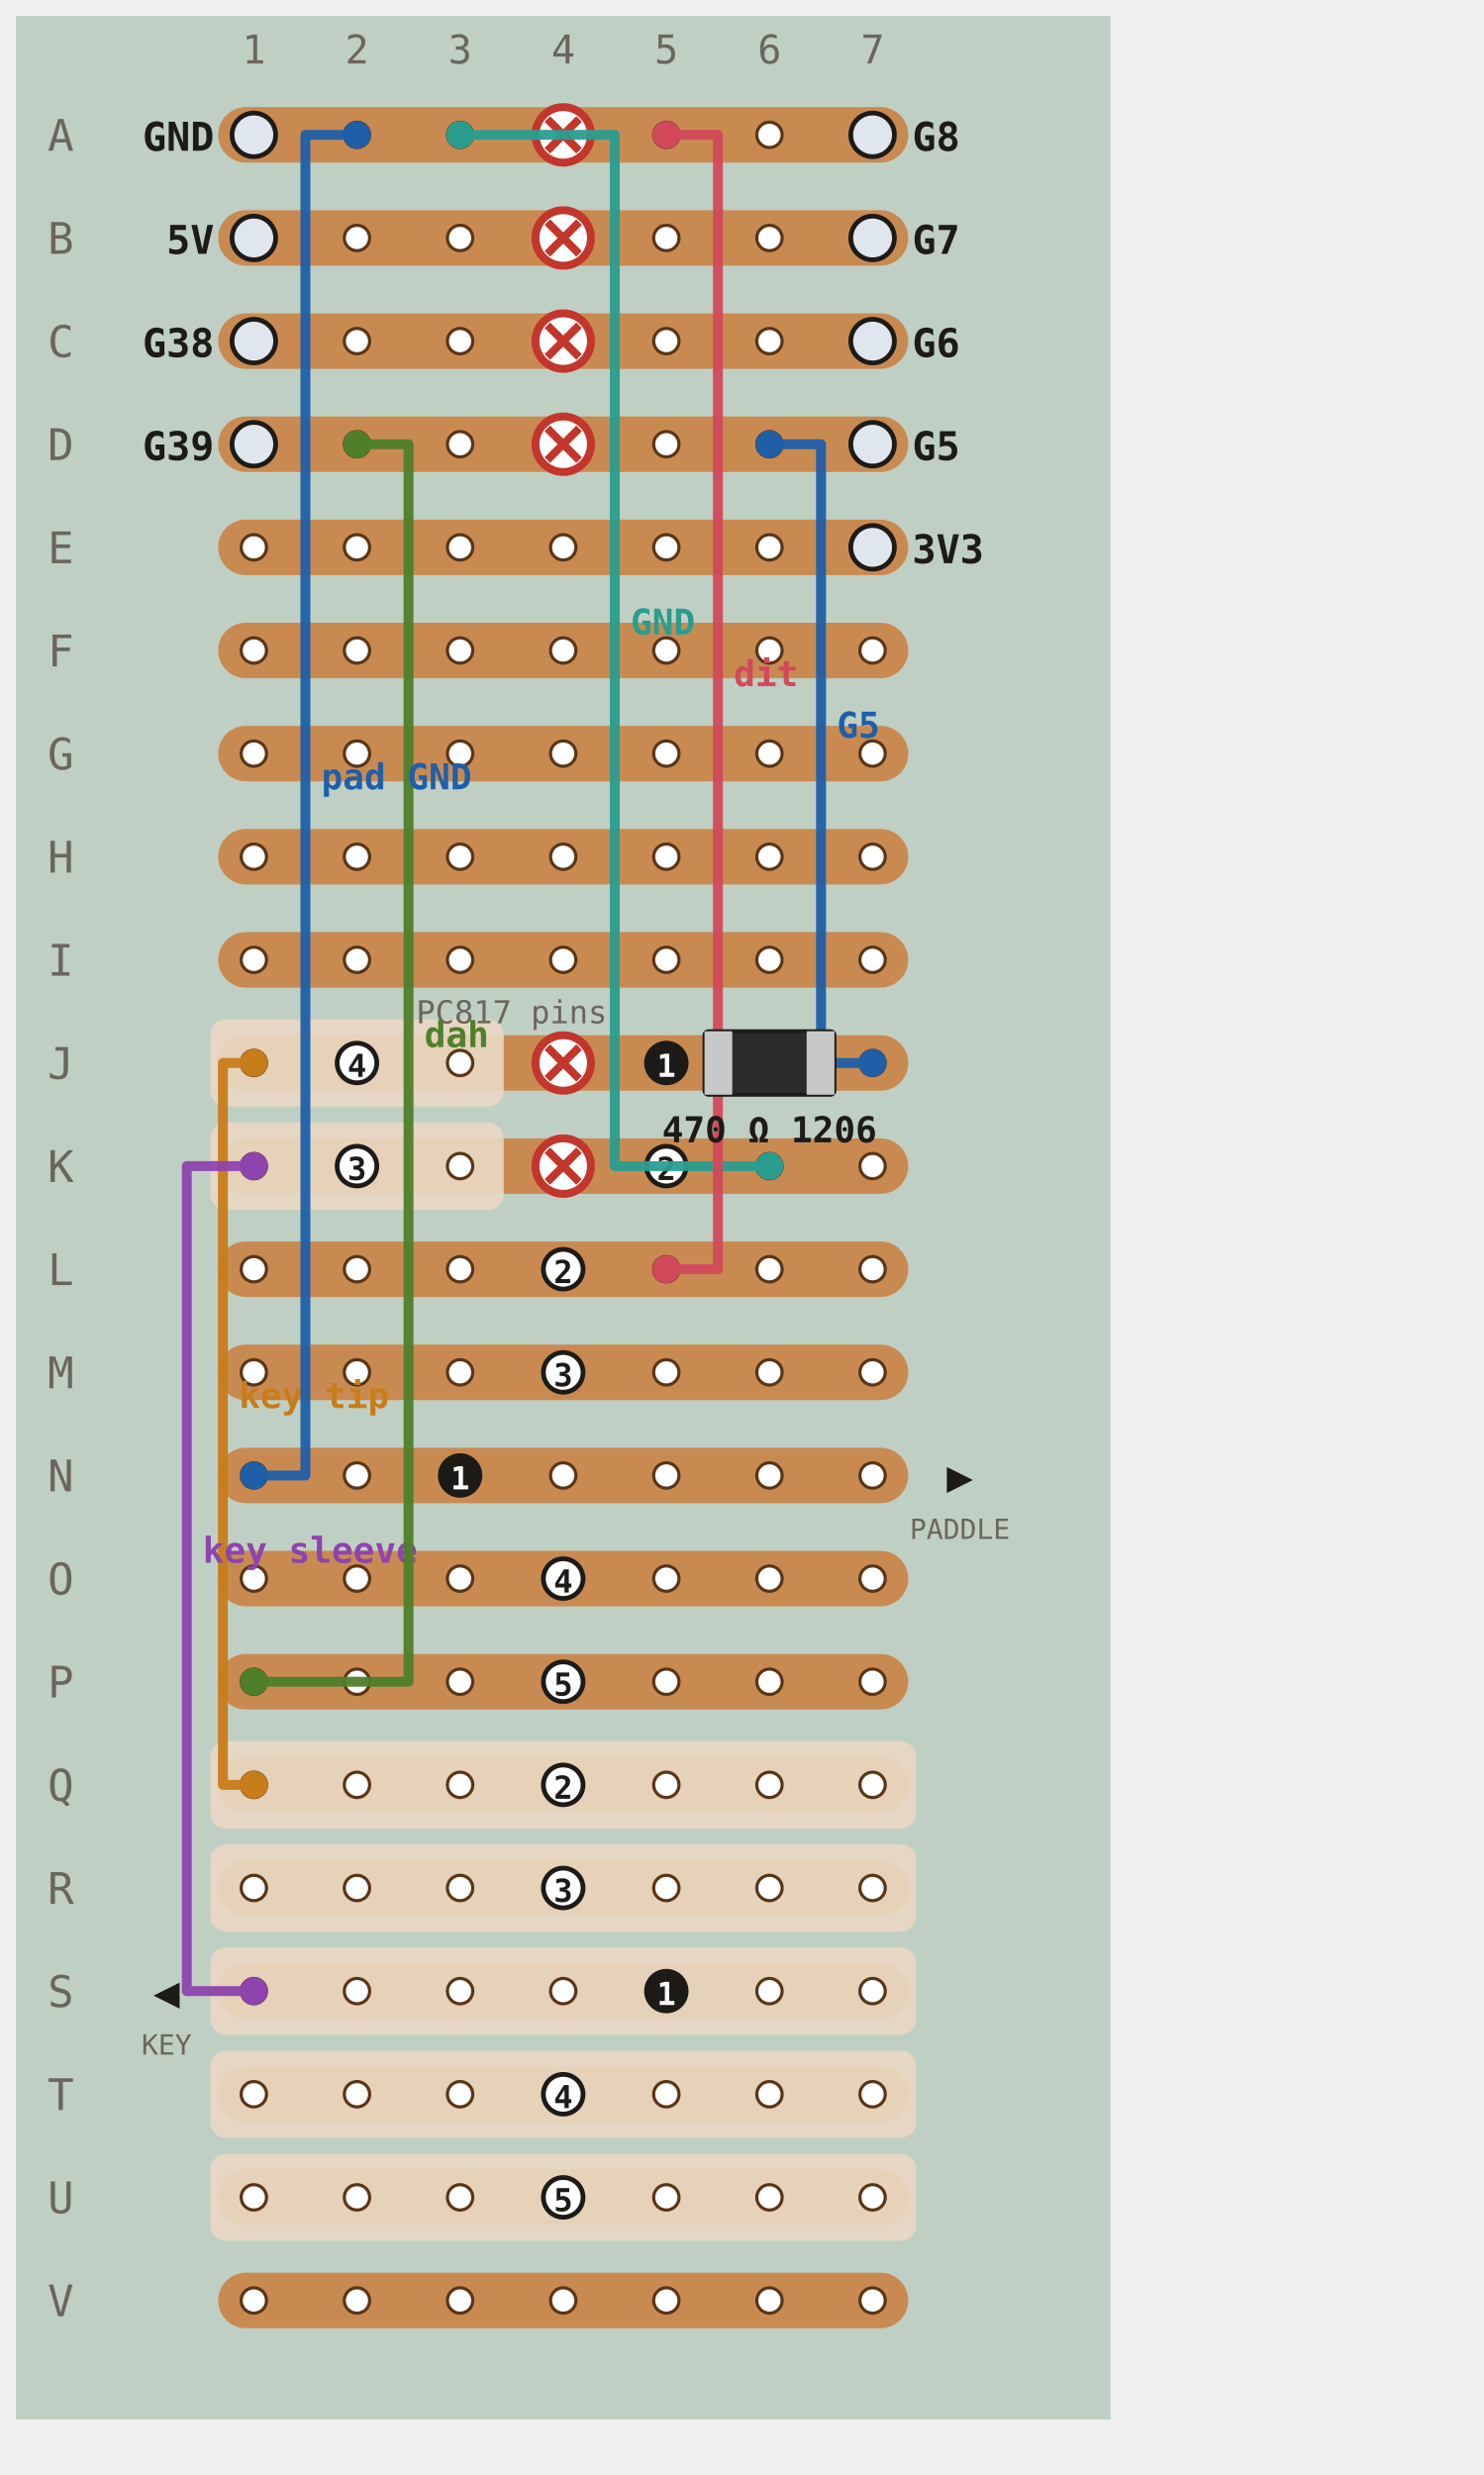
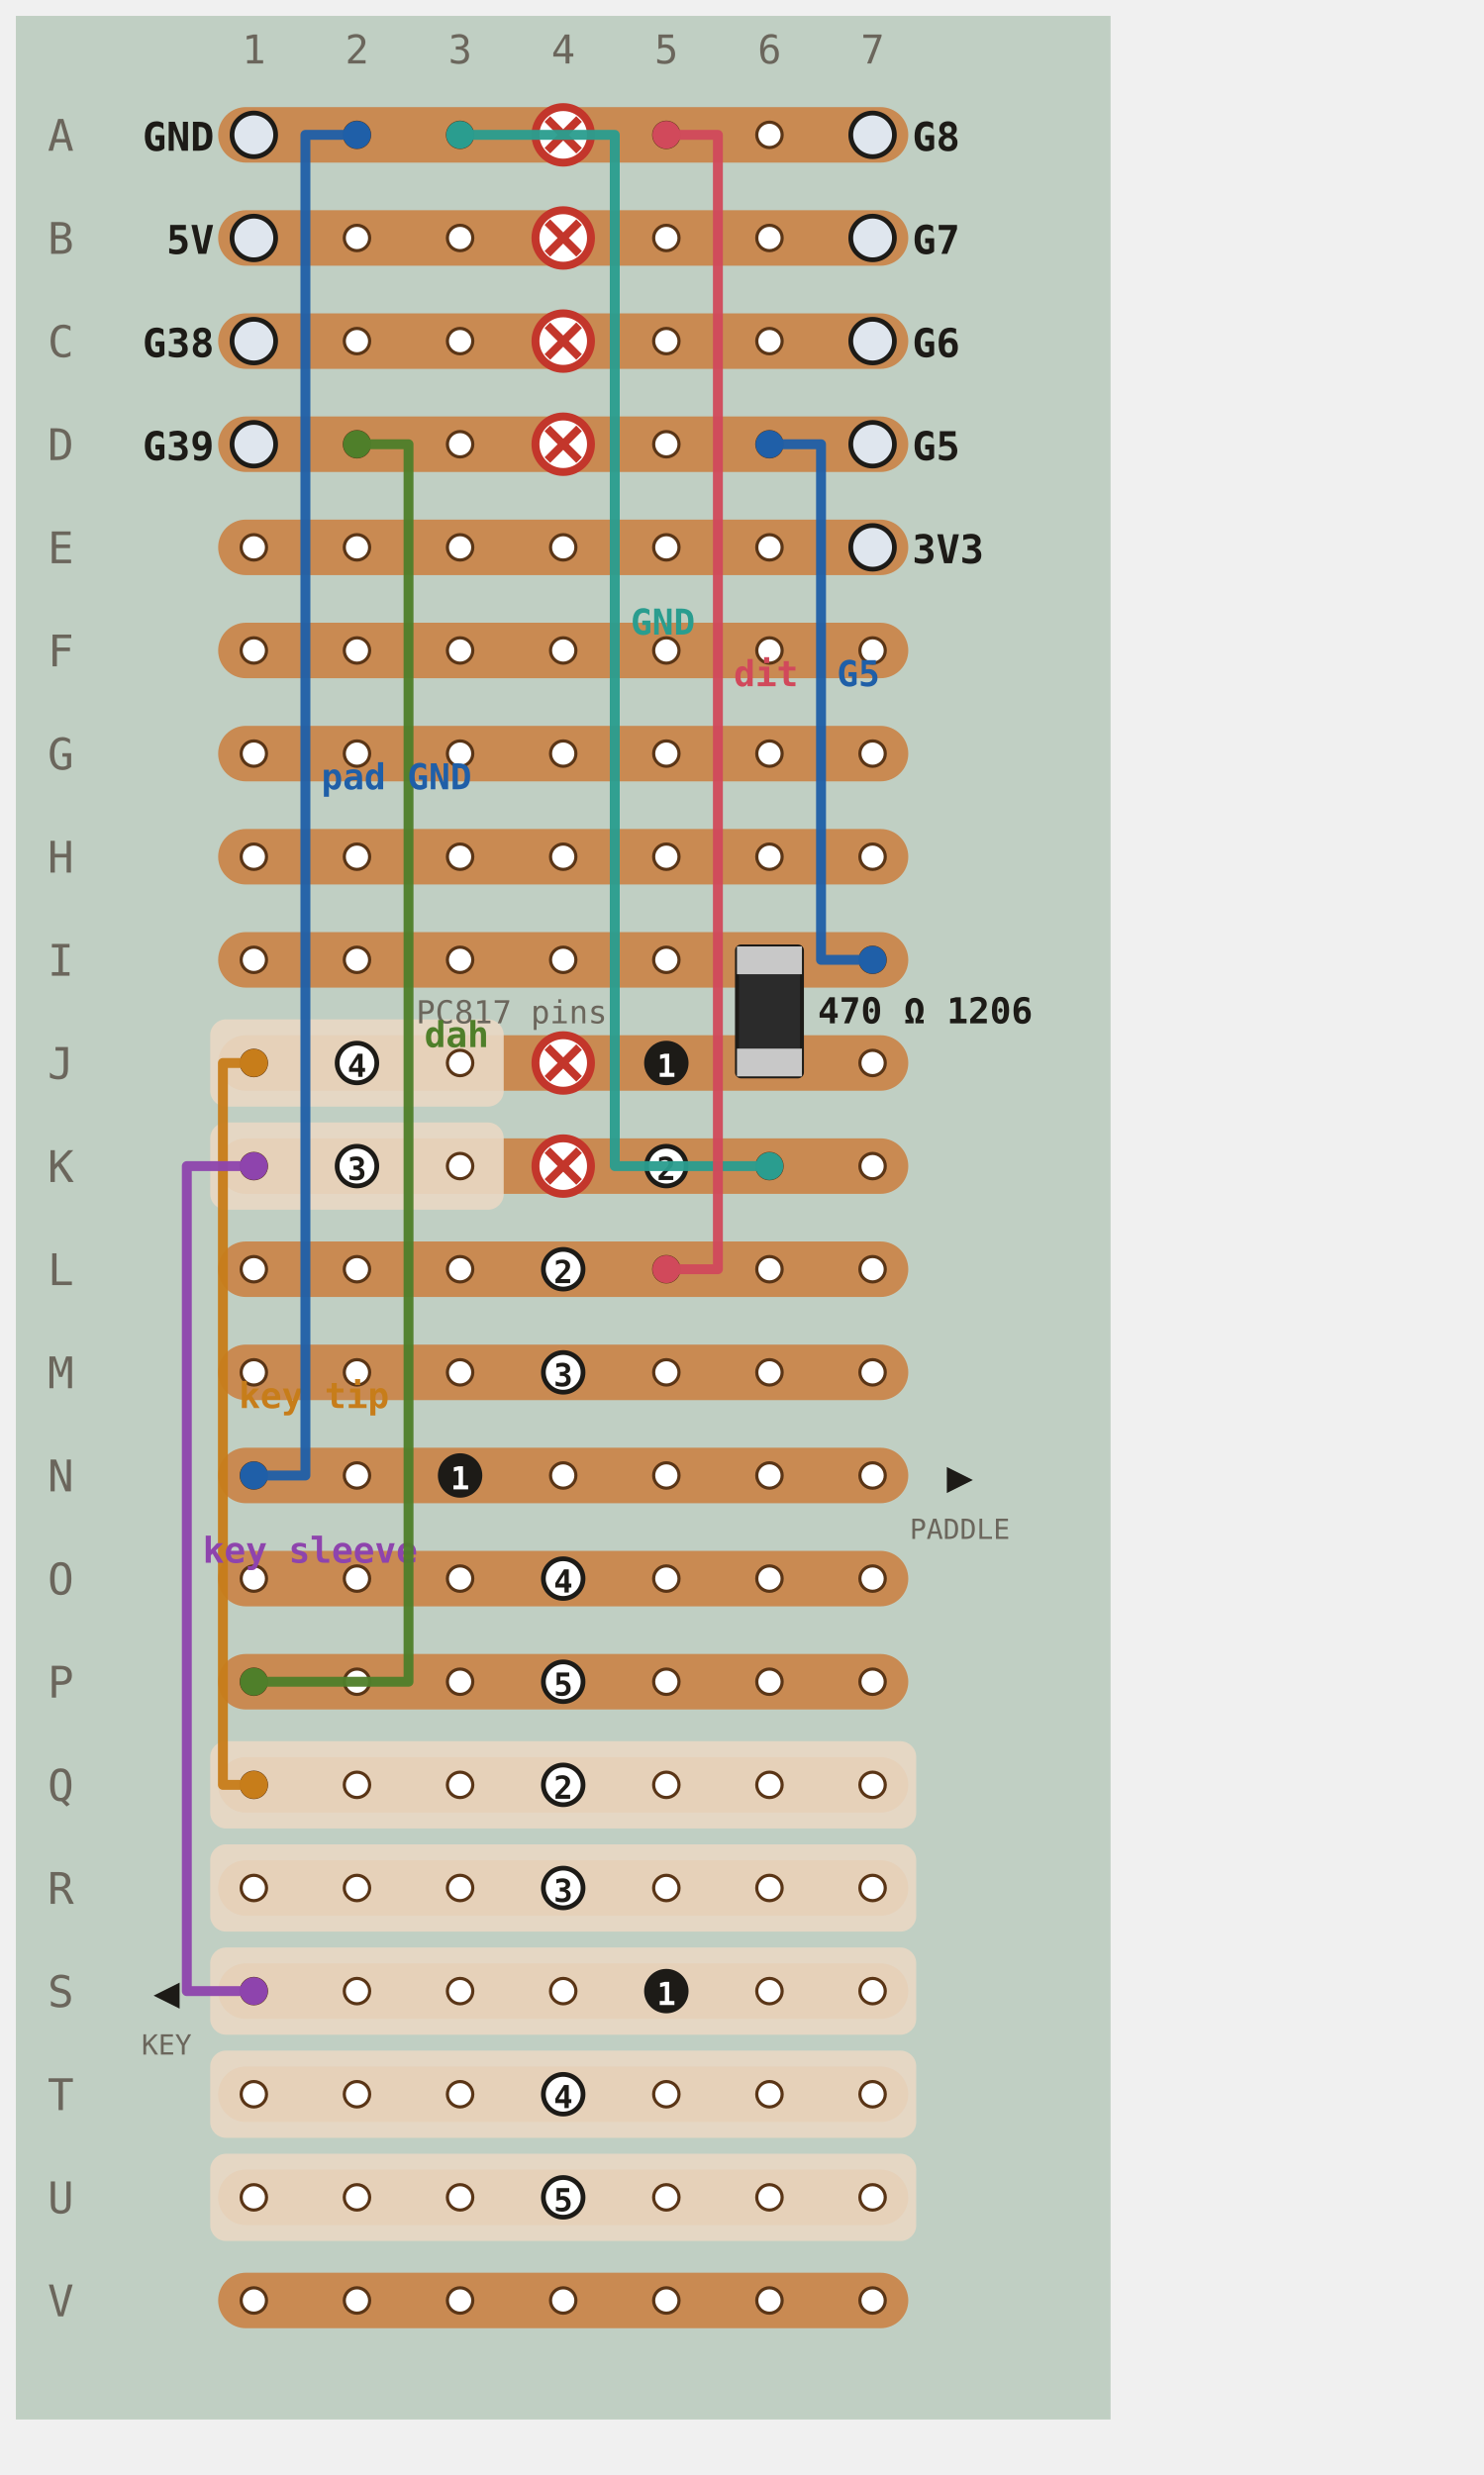
<svg xmlns="http://www.w3.org/2000/svg" viewBox="0 0 374 624" width="374" height="624" font-family="Menlo,Consolas,monospace" style="background:#ffffff">
  <rect x="4" y="4" width="276" height="606" fill="#2f6b3a" opacity=".25" />
  <rect x="55" y="27" width="174" height="14" rx="7" fill="#c98a52" />
  <text x="12" y="38" font-size="11" fill="#6b665c">A</text>
  <circle cx="64" cy="34" r="3.2" fill="#ffffff" stroke="#5a3516" stroke-width=".8" />
  <circle cx="90" cy="34" r="3.2" fill="#ffffff" stroke="#5a3516" stroke-width=".8" />
  <circle cx="116" cy="34" r="3.2" fill="#ffffff" stroke="#5a3516" stroke-width=".8" />
  <circle cx="142" cy="34" r="7" fill="#ffffff" stroke="#c3362b" stroke-width="2" />
  <path d="M138 30L146 38M146 30L138 38" stroke="#c3362b" stroke-width="2" />
  <circle cx="168" cy="34" r="3.2" fill="#ffffff" stroke="#5a3516" stroke-width=".8" />
  <circle cx="194" cy="34" r="3.2" fill="#ffffff" stroke="#5a3516" stroke-width=".8" />
  <circle cx="220" cy="34" r="3.2" fill="#ffffff" stroke="#5a3516" stroke-width=".8" />
  <rect x="55" y="53" width="174" height="14" rx="7" fill="#c98a52" />
  <text x="12" y="64" font-size="11" fill="#6b665c">B</text>
  <circle cx="64" cy="60" r="3.2" fill="#ffffff" stroke="#5a3516" stroke-width=".8" />
  <circle cx="90" cy="60" r="3.2" fill="#ffffff" stroke="#5a3516" stroke-width=".8" />
  <circle cx="116" cy="60" r="3.2" fill="#ffffff" stroke="#5a3516" stroke-width=".8" />
  <circle cx="142" cy="60" r="7" fill="#ffffff" stroke="#c3362b" stroke-width="2" />
  <path d="M138 56L146 64M146 56L138 64" stroke="#c3362b" stroke-width="2" />
  <circle cx="168" cy="60" r="3.2" fill="#ffffff" stroke="#5a3516" stroke-width=".8" />
  <circle cx="194" cy="60" r="3.2" fill="#ffffff" stroke="#5a3516" stroke-width=".8" />
  <circle cx="220" cy="60" r="3.2" fill="#ffffff" stroke="#5a3516" stroke-width=".8" />
  <rect x="55" y="79" width="174" height="14" rx="7" fill="#c98a52" />
  <text x="12" y="90" font-size="11" fill="#6b665c">C</text>
  <circle cx="64" cy="86" r="3.2" fill="#ffffff" stroke="#5a3516" stroke-width=".8" />
  <circle cx="90" cy="86" r="3.2" fill="#ffffff" stroke="#5a3516" stroke-width=".8" />
  <circle cx="116" cy="86" r="3.2" fill="#ffffff" stroke="#5a3516" stroke-width=".8" />
  <circle cx="142" cy="86" r="7" fill="#ffffff" stroke="#c3362b" stroke-width="2" />
  <path d="M138 82L146 90M146 82L138 90" stroke="#c3362b" stroke-width="2" />
  <circle cx="168" cy="86" r="3.2" fill="#ffffff" stroke="#5a3516" stroke-width=".8" />
  <circle cx="194" cy="86" r="3.2" fill="#ffffff" stroke="#5a3516" stroke-width=".8" />
  <circle cx="220" cy="86" r="3.2" fill="#ffffff" stroke="#5a3516" stroke-width=".8" />
  <rect x="55" y="105" width="174" height="14" rx="7" fill="#c98a52" />
  <text x="12" y="116" font-size="11" fill="#6b665c">D</text>
  <circle cx="64" cy="112" r="3.2" fill="#ffffff" stroke="#5a3516" stroke-width=".8" />
  <circle cx="90" cy="112" r="3.2" fill="#ffffff" stroke="#5a3516" stroke-width=".8" />
  <circle cx="116" cy="112" r="3.2" fill="#ffffff" stroke="#5a3516" stroke-width=".8" />
  <circle cx="142" cy="112" r="7" fill="#ffffff" stroke="#c3362b" stroke-width="2" />
  <path d="M138 108L146 116M146 108L138 116" stroke="#c3362b" stroke-width="2" />
  <circle cx="168" cy="112" r="3.2" fill="#ffffff" stroke="#5a3516" stroke-width=".8" />
  <circle cx="194" cy="112" r="3.2" fill="#ffffff" stroke="#5a3516" stroke-width=".8" />
  <circle cx="220" cy="112" r="3.2" fill="#ffffff" stroke="#5a3516" stroke-width=".8" />
  <rect x="55" y="131" width="174" height="14" rx="7" fill="#c98a52" />
  <text x="12" y="142" font-size="11" fill="#6b665c">E</text>
  <circle cx="64" cy="138" r="3.2" fill="#ffffff" stroke="#5a3516" stroke-width=".8" />
  <circle cx="90" cy="138" r="3.2" fill="#ffffff" stroke="#5a3516" stroke-width=".8" />
  <circle cx="116" cy="138" r="3.2" fill="#ffffff" stroke="#5a3516" stroke-width=".8" />
  <circle cx="142" cy="138" r="3.2" fill="#ffffff" stroke="#5a3516" stroke-width=".8" />
  <circle cx="168" cy="138" r="3.2" fill="#ffffff" stroke="#5a3516" stroke-width=".8" />
  <circle cx="194" cy="138" r="3.2" fill="#ffffff" stroke="#5a3516" stroke-width=".8" />
  <circle cx="220" cy="138" r="3.2" fill="#ffffff" stroke="#5a3516" stroke-width=".8" />
  <rect x="55" y="157" width="174" height="14" rx="7" fill="#c98a52" />
  <text x="12" y="168" font-size="11" fill="#6b665c">F</text>
  <circle cx="64" cy="164" r="3.2" fill="#ffffff" stroke="#5a3516" stroke-width=".8" />
  <circle cx="90" cy="164" r="3.2" fill="#ffffff" stroke="#5a3516" stroke-width=".8" />
  <circle cx="116" cy="164" r="3.2" fill="#ffffff" stroke="#5a3516" stroke-width=".8" />
  <circle cx="142" cy="164" r="3.2" fill="#ffffff" stroke="#5a3516" stroke-width=".8" />
  <circle cx="168" cy="164" r="3.2" fill="#ffffff" stroke="#5a3516" stroke-width=".8" />
  <circle cx="194" cy="164" r="3.2" fill="#ffffff" stroke="#5a3516" stroke-width=".8" />
  <circle cx="220" cy="164" r="3.2" fill="#ffffff" stroke="#5a3516" stroke-width=".8" />
  <rect x="55" y="183" width="174" height="14" rx="7" fill="#c98a52" />
  <text x="12" y="194" font-size="11" fill="#6b665c">G</text>
  <circle cx="64" cy="190" r="3.2" fill="#ffffff" stroke="#5a3516" stroke-width=".8" />
  <circle cx="90" cy="190" r="3.2" fill="#ffffff" stroke="#5a3516" stroke-width=".8" />
  <circle cx="116" cy="190" r="3.2" fill="#ffffff" stroke="#5a3516" stroke-width=".8" />
  <circle cx="142" cy="190" r="3.2" fill="#ffffff" stroke="#5a3516" stroke-width=".8" />
  <circle cx="168" cy="190" r="3.2" fill="#ffffff" stroke="#5a3516" stroke-width=".8" />
  <circle cx="194" cy="190" r="3.2" fill="#ffffff" stroke="#5a3516" stroke-width=".8" />
  <circle cx="220" cy="190" r="3.2" fill="#ffffff" stroke="#5a3516" stroke-width=".8" />
  <rect x="55" y="209" width="174" height="14" rx="7" fill="#c98a52" />
  <text x="12" y="220" font-size="11" fill="#6b665c">H</text>
  <circle cx="64" cy="216" r="3.2" fill="#ffffff" stroke="#5a3516" stroke-width=".8" />
  <circle cx="90" cy="216" r="3.2" fill="#ffffff" stroke="#5a3516" stroke-width=".8" />
  <circle cx="116" cy="216" r="3.2" fill="#ffffff" stroke="#5a3516" stroke-width=".8" />
  <circle cx="142" cy="216" r="3.2" fill="#ffffff" stroke="#5a3516" stroke-width=".8" />
  <circle cx="168" cy="216" r="3.2" fill="#ffffff" stroke="#5a3516" stroke-width=".8" />
  <circle cx="194" cy="216" r="3.2" fill="#ffffff" stroke="#5a3516" stroke-width=".8" />
  <circle cx="220" cy="216" r="3.2" fill="#ffffff" stroke="#5a3516" stroke-width=".8" />
  <rect x="55" y="235" width="174" height="14" rx="7" fill="#c98a52" />
  <text x="12" y="246" font-size="11" fill="#6b665c">I</text>
  <circle cx="64" cy="242" r="3.2" fill="#ffffff" stroke="#5a3516" stroke-width=".8" />
  <circle cx="90" cy="242" r="3.2" fill="#ffffff" stroke="#5a3516" stroke-width=".8" />
  <circle cx="116" cy="242" r="3.2" fill="#ffffff" stroke="#5a3516" stroke-width=".8" />
  <circle cx="142" cy="242" r="3.2" fill="#ffffff" stroke="#5a3516" stroke-width=".8" />
  <circle cx="168" cy="242" r="3.2" fill="#ffffff" stroke="#5a3516" stroke-width=".8" />
  <circle cx="194" cy="242" r="3.2" fill="#ffffff" stroke="#5a3516" stroke-width=".8" />
  <circle cx="220" cy="242" r="3.2" fill="#ffffff" stroke="#5a3516" stroke-width=".8" />
  <rect x="55" y="261" width="174" height="14" rx="7" fill="#c98a52" />
  <rect x="53" y="257" width="74" height="22" fill="#e9d8c4" opacity=".9" rx="4" />
  <text x="12" y="272" font-size="11" fill="#6b665c">J</text>
  <circle cx="64" cy="268" r="3.2" fill="#ffffff" stroke="#5a3516" stroke-width=".8" />
  <circle cx="90" cy="268" r="3.2" fill="#ffffff" stroke="#5a3516" stroke-width=".8" />
  <circle cx="116" cy="268" r="3.2" fill="#ffffff" stroke="#5a3516" stroke-width=".8" />
  <circle cx="142" cy="268" r="7" fill="#ffffff" stroke="#c3362b" stroke-width="2" />
  <path d="M138 264L146 272M146 264L138 272" stroke="#c3362b" stroke-width="2" />
  <circle cx="168" cy="268" r="3.2" fill="#ffffff" stroke="#5a3516" stroke-width=".8" />
-   <circle cx="194" cy="268" r="7" fill="#ffffff" stroke="#c3362b" stroke-width="2" />
-   <path d="M190 264L198 272M198 264L190 272" stroke="#c3362b" stroke-width="2" />
+   <circle cx="194" cy="268" r="3.2" fill="#ffffff" stroke="#5a3516" stroke-width=".8" />
  <circle cx="220" cy="268" r="3.2" fill="#ffffff" stroke="#5a3516" stroke-width=".8" />
  <rect x="55" y="287" width="174" height="14" rx="7" fill="#c98a52" />
  <rect x="53" y="283" width="74" height="22" fill="#e9d8c4" opacity=".9" rx="4" />
  <text x="12" y="298" font-size="11" fill="#6b665c">K</text>
  <circle cx="64" cy="294" r="3.2" fill="#ffffff" stroke="#5a3516" stroke-width=".8" />
  <circle cx="90" cy="294" r="3.2" fill="#ffffff" stroke="#5a3516" stroke-width=".8" />
  <circle cx="116" cy="294" r="3.2" fill="#ffffff" stroke="#5a3516" stroke-width=".8" />
  <circle cx="142" cy="294" r="7" fill="#ffffff" stroke="#c3362b" stroke-width="2" />
  <path d="M138 290L146 298M146 290L138 298" stroke="#c3362b" stroke-width="2" />
  <circle cx="168" cy="294" r="3.2" fill="#ffffff" stroke="#5a3516" stroke-width=".8" />
  <circle cx="194" cy="294" r="3.2" fill="#ffffff" stroke="#5a3516" stroke-width=".8" />
  <circle cx="220" cy="294" r="3.2" fill="#ffffff" stroke="#5a3516" stroke-width=".8" />
  <rect x="55" y="313" width="174" height="14" rx="7" fill="#c98a52" />
  <text x="12" y="324" font-size="11" fill="#6b665c">L</text>
  <circle cx="64" cy="320" r="3.2" fill="#ffffff" stroke="#5a3516" stroke-width=".8" />
  <circle cx="90" cy="320" r="3.2" fill="#ffffff" stroke="#5a3516" stroke-width=".8" />
  <circle cx="116" cy="320" r="3.2" fill="#ffffff" stroke="#5a3516" stroke-width=".8" />
  <circle cx="142" cy="320" r="3.2" fill="#ffffff" stroke="#5a3516" stroke-width=".8" />
  <circle cx="168" cy="320" r="3.2" fill="#ffffff" stroke="#5a3516" stroke-width=".8" />
  <circle cx="194" cy="320" r="3.2" fill="#ffffff" stroke="#5a3516" stroke-width=".8" />
  <circle cx="220" cy="320" r="3.2" fill="#ffffff" stroke="#5a3516" stroke-width=".8" />
  <rect x="55" y="339" width="174" height="14" rx="7" fill="#c98a52" />
  <text x="12" y="350" font-size="11" fill="#6b665c">M</text>
  <circle cx="64" cy="346" r="3.2" fill="#ffffff" stroke="#5a3516" stroke-width=".8" />
  <circle cx="90" cy="346" r="3.2" fill="#ffffff" stroke="#5a3516" stroke-width=".8" />
  <circle cx="116" cy="346" r="3.2" fill="#ffffff" stroke="#5a3516" stroke-width=".8" />
  <circle cx="142" cy="346" r="3.2" fill="#ffffff" stroke="#5a3516" stroke-width=".8" />
  <circle cx="168" cy="346" r="3.2" fill="#ffffff" stroke="#5a3516" stroke-width=".8" />
  <circle cx="194" cy="346" r="3.2" fill="#ffffff" stroke="#5a3516" stroke-width=".8" />
  <circle cx="220" cy="346" r="3.2" fill="#ffffff" stroke="#5a3516" stroke-width=".8" />
  <rect x="55" y="365" width="174" height="14" rx="7" fill="#c98a52" />
  <text x="12" y="376" font-size="11" fill="#6b665c">N</text>
  <circle cx="64" cy="372" r="3.2" fill="#ffffff" stroke="#5a3516" stroke-width=".8" />
  <circle cx="90" cy="372" r="3.2" fill="#ffffff" stroke="#5a3516" stroke-width=".8" />
  <circle cx="116" cy="372" r="3.2" fill="#ffffff" stroke="#5a3516" stroke-width=".8" />
  <circle cx="142" cy="372" r="3.2" fill="#ffffff" stroke="#5a3516" stroke-width=".8" />
  <circle cx="168" cy="372" r="3.2" fill="#ffffff" stroke="#5a3516" stroke-width=".8" />
  <circle cx="194" cy="372" r="3.2" fill="#ffffff" stroke="#5a3516" stroke-width=".8" />
  <circle cx="220" cy="372" r="3.2" fill="#ffffff" stroke="#5a3516" stroke-width=".8" />
  <rect x="55" y="391" width="174" height="14" rx="7" fill="#c98a52" />
  <text x="12" y="402" font-size="11" fill="#6b665c">O</text>
  <circle cx="64" cy="398" r="3.2" fill="#ffffff" stroke="#5a3516" stroke-width=".8" />
  <circle cx="90" cy="398" r="3.2" fill="#ffffff" stroke="#5a3516" stroke-width=".8" />
  <circle cx="116" cy="398" r="3.2" fill="#ffffff" stroke="#5a3516" stroke-width=".8" />
  <circle cx="142" cy="398" r="3.2" fill="#ffffff" stroke="#5a3516" stroke-width=".8" />
  <circle cx="168" cy="398" r="3.2" fill="#ffffff" stroke="#5a3516" stroke-width=".8" />
  <circle cx="194" cy="398" r="3.2" fill="#ffffff" stroke="#5a3516" stroke-width=".8" />
  <circle cx="220" cy="398" r="3.2" fill="#ffffff" stroke="#5a3516" stroke-width=".8" />
  <rect x="55" y="417" width="174" height="14" rx="7" fill="#c98a52" />
  <text x="12" y="428" font-size="11" fill="#6b665c">P</text>
  <circle cx="64" cy="424" r="3.2" fill="#ffffff" stroke="#5a3516" stroke-width=".8" />
  <circle cx="90" cy="424" r="3.2" fill="#ffffff" stroke="#5a3516" stroke-width=".8" />
  <circle cx="116" cy="424" r="3.2" fill="#ffffff" stroke="#5a3516" stroke-width=".8" />
  <circle cx="142" cy="424" r="3.2" fill="#ffffff" stroke="#5a3516" stroke-width=".8" />
  <circle cx="168" cy="424" r="3.2" fill="#ffffff" stroke="#5a3516" stroke-width=".8" />
  <circle cx="194" cy="424" r="3.2" fill="#ffffff" stroke="#5a3516" stroke-width=".8" />
  <circle cx="220" cy="424" r="3.2" fill="#ffffff" stroke="#5a3516" stroke-width=".8" />
  <rect x="55" y="443" width="174" height="14" rx="7" fill="#c98a52" />
  <rect x="53" y="439" width="178" height="22" fill="#e9d8c4" opacity=".9" rx="4" />
  <text x="12" y="454" font-size="11" fill="#6b665c">Q</text>
  <circle cx="64" cy="450" r="3.2" fill="#ffffff" stroke="#5a3516" stroke-width=".8" />
  <circle cx="90" cy="450" r="3.2" fill="#ffffff" stroke="#5a3516" stroke-width=".8" />
  <circle cx="116" cy="450" r="3.2" fill="#ffffff" stroke="#5a3516" stroke-width=".8" />
  <circle cx="142" cy="450" r="3.2" fill="#ffffff" stroke="#5a3516" stroke-width=".8" />
  <circle cx="168" cy="450" r="3.2" fill="#ffffff" stroke="#5a3516" stroke-width=".8" />
  <circle cx="194" cy="450" r="3.2" fill="#ffffff" stroke="#5a3516" stroke-width=".8" />
  <circle cx="220" cy="450" r="3.2" fill="#ffffff" stroke="#5a3516" stroke-width=".8" />
  <rect x="55" y="469" width="174" height="14" rx="7" fill="#c98a52" />
  <rect x="53" y="465" width="178" height="22" fill="#e9d8c4" opacity=".9" rx="4" />
  <text x="12" y="480" font-size="11" fill="#6b665c">R</text>
  <circle cx="64" cy="476" r="3.2" fill="#ffffff" stroke="#5a3516" stroke-width=".8" />
  <circle cx="90" cy="476" r="3.2" fill="#ffffff" stroke="#5a3516" stroke-width=".8" />
  <circle cx="116" cy="476" r="3.2" fill="#ffffff" stroke="#5a3516" stroke-width=".8" />
  <circle cx="142" cy="476" r="3.2" fill="#ffffff" stroke="#5a3516" stroke-width=".8" />
  <circle cx="168" cy="476" r="3.2" fill="#ffffff" stroke="#5a3516" stroke-width=".8" />
  <circle cx="194" cy="476" r="3.2" fill="#ffffff" stroke="#5a3516" stroke-width=".8" />
  <circle cx="220" cy="476" r="3.2" fill="#ffffff" stroke="#5a3516" stroke-width=".8" />
  <rect x="55" y="495" width="174" height="14" rx="7" fill="#c98a52" />
  <rect x="53" y="491" width="178" height="22" fill="#e9d8c4" opacity=".9" rx="4" />
  <text x="12" y="506" font-size="11" fill="#6b665c">S</text>
  <circle cx="64" cy="502" r="3.2" fill="#ffffff" stroke="#5a3516" stroke-width=".8" />
  <circle cx="90" cy="502" r="3.2" fill="#ffffff" stroke="#5a3516" stroke-width=".8" />
  <circle cx="116" cy="502" r="3.2" fill="#ffffff" stroke="#5a3516" stroke-width=".8" />
  <circle cx="142" cy="502" r="3.2" fill="#ffffff" stroke="#5a3516" stroke-width=".8" />
  <circle cx="168" cy="502" r="3.2" fill="#ffffff" stroke="#5a3516" stroke-width=".8" />
  <circle cx="194" cy="502" r="3.2" fill="#ffffff" stroke="#5a3516" stroke-width=".8" />
  <circle cx="220" cy="502" r="3.2" fill="#ffffff" stroke="#5a3516" stroke-width=".8" />
  <rect x="55" y="521" width="174" height="14" rx="7" fill="#c98a52" />
  <rect x="53" y="517" width="178" height="22" fill="#e9d8c4" opacity=".9" rx="4" />
  <text x="12" y="532" font-size="11" fill="#6b665c">T</text>
  <circle cx="64" cy="528" r="3.2" fill="#ffffff" stroke="#5a3516" stroke-width=".8" />
  <circle cx="90" cy="528" r="3.2" fill="#ffffff" stroke="#5a3516" stroke-width=".8" />
  <circle cx="116" cy="528" r="3.2" fill="#ffffff" stroke="#5a3516" stroke-width=".8" />
  <circle cx="142" cy="528" r="3.2" fill="#ffffff" stroke="#5a3516" stroke-width=".8" />
  <circle cx="168" cy="528" r="3.2" fill="#ffffff" stroke="#5a3516" stroke-width=".8" />
  <circle cx="194" cy="528" r="3.2" fill="#ffffff" stroke="#5a3516" stroke-width=".8" />
  <circle cx="220" cy="528" r="3.2" fill="#ffffff" stroke="#5a3516" stroke-width=".8" />
  <rect x="55" y="547" width="174" height="14" rx="7" fill="#c98a52" />
  <rect x="53" y="543" width="178" height="22" fill="#e9d8c4" opacity=".9" rx="4" />
  <text x="12" y="558" font-size="11" fill="#6b665c">U</text>
  <circle cx="64" cy="554" r="3.2" fill="#ffffff" stroke="#5a3516" stroke-width=".8" />
  <circle cx="90" cy="554" r="3.2" fill="#ffffff" stroke="#5a3516" stroke-width=".8" />
  <circle cx="116" cy="554" r="3.2" fill="#ffffff" stroke="#5a3516" stroke-width=".8" />
  <circle cx="142" cy="554" r="3.2" fill="#ffffff" stroke="#5a3516" stroke-width=".8" />
  <circle cx="168" cy="554" r="3.2" fill="#ffffff" stroke="#5a3516" stroke-width=".8" />
  <circle cx="194" cy="554" r="3.2" fill="#ffffff" stroke="#5a3516" stroke-width=".8" />
  <circle cx="220" cy="554" r="3.2" fill="#ffffff" stroke="#5a3516" stroke-width=".8" />
  <rect x="55" y="573" width="174" height="14" rx="7" fill="#c98a52" />
  <text x="12" y="584" font-size="11" fill="#6b665c">V</text>
  <circle cx="64" cy="580" r="3.2" fill="#ffffff" stroke="#5a3516" stroke-width=".8" />
  <circle cx="90" cy="580" r="3.2" fill="#ffffff" stroke="#5a3516" stroke-width=".8" />
  <circle cx="116" cy="580" r="3.2" fill="#ffffff" stroke="#5a3516" stroke-width=".8" />
  <circle cx="142" cy="580" r="3.2" fill="#ffffff" stroke="#5a3516" stroke-width=".8" />
  <circle cx="168" cy="580" r="3.2" fill="#ffffff" stroke="#5a3516" stroke-width=".8" />
  <circle cx="194" cy="580" r="3.2" fill="#ffffff" stroke="#5a3516" stroke-width=".8" />
  <circle cx="220" cy="580" r="3.2" fill="#ffffff" stroke="#5a3516" stroke-width=".8" />
  <text x="61" y="16" font-size="10" fill="#6b665c">1</text>
  <text x="87" y="16" font-size="10" fill="#6b665c">2</text>
  <text x="113" y="16" font-size="10" fill="#6b665c">3</text>
  <text x="139" y="16" font-size="10" fill="#6b665c">4</text>
  <text x="165" y="16" font-size="10" fill="#6b665c">5</text>
  <text x="191" y="16" font-size="10" fill="#6b665c">6</text>
  <text x="217" y="16" font-size="10" fill="#6b665c">7</text>
  <circle cx="64" cy="34" r="5.5" fill="#dfe6ee" stroke="#1d1b17" stroke-width="1.2" />
  <text x="54" y="38" font-size="10" text-anchor="end" fill="#1d1b17" font-weight="600">GND</text>
  <circle cx="64" cy="60" r="5.5" fill="#dfe6ee" stroke="#1d1b17" stroke-width="1.2" />
  <text x="54" y="64" font-size="10" text-anchor="end" fill="#1d1b17" font-weight="600">5V</text>
  <circle cx="64" cy="86" r="5.5" fill="#dfe6ee" stroke="#1d1b17" stroke-width="1.2" />
  <text x="54" y="90" font-size="10" text-anchor="end" fill="#1d1b17" font-weight="600">G38</text>
  <circle cx="64" cy="112" r="5.5" fill="#dfe6ee" stroke="#1d1b17" stroke-width="1.2" />
  <text x="54" y="116" font-size="10" text-anchor="end" fill="#1d1b17" font-weight="600">G39</text>
  <circle cx="220" cy="34" r="5.5" fill="#dfe6ee" stroke="#1d1b17" stroke-width="1.2" />
  <text x="230" y="38" font-size="10" text-anchor="start" fill="#1d1b17" font-weight="600">G8</text>
  <circle cx="220" cy="60" r="5.5" fill="#dfe6ee" stroke="#1d1b17" stroke-width="1.2" />
  <text x="230" y="64" font-size="10" text-anchor="start" fill="#1d1b17" font-weight="600">G7</text>
  <circle cx="220" cy="86" r="5.5" fill="#dfe6ee" stroke="#1d1b17" stroke-width="1.2" />
  <text x="230" y="90" font-size="10" text-anchor="start" fill="#1d1b17" font-weight="600">G6</text>
  <circle cx="220" cy="112" r="5.5" fill="#dfe6ee" stroke="#1d1b17" stroke-width="1.2" />
  <text x="230" y="116" font-size="10" text-anchor="start" fill="#1d1b17" font-weight="600">G5</text>
  <circle cx="220" cy="138" r="5.5" fill="#dfe6ee" stroke="#1d1b17" stroke-width="1.2" />
  <text x="230" y="142" font-size="10" text-anchor="start" fill="#1d1b17" font-weight="600">3V3</text>
  <text x="129.0" y="258" font-size="8" text-anchor="middle" fill="#6b665c">PC817 pins</text>
  <circle cx="168" cy="268" r="5" fill="#1d1b17" stroke="#1d1b17" stroke-width="1.2" />
  <text x="168" y="271.5" font-size="8" text-anchor="middle" fill="#ffffff" font-weight="600">1</text>
  <circle cx="168" cy="294" r="5" fill="#ffffff" stroke="#1d1b17" stroke-width="1.2" />
  <text x="168" y="297.5" font-size="8" text-anchor="middle" fill="#1d1b17" font-weight="600">2</text>
  <circle cx="90" cy="294" r="5" fill="#ffffff" stroke="#1d1b17" stroke-width="1.2" />
  <text x="90" y="297.5" font-size="8" text-anchor="middle" fill="#1d1b17" font-weight="600">3</text>
  <circle cx="90" cy="268" r="5" fill="#ffffff" stroke="#1d1b17" stroke-width="1.2" />
  <text x="90" y="271.5" font-size="8" text-anchor="middle" fill="#1d1b17" font-weight="600">4</text>
  <text x="242" y="376.0" font-size="11" text-anchor="middle" fill="#1d1b17">▶</text>
  <text x="242" y="388.0" font-size="7" text-anchor="middle" fill="#6b665c">PADDLE</text>
  <circle cx="142" cy="320" r="5" fill="#ffffff" stroke="#1d1b17" stroke-width="1.2" />
  <text x="142" y="323.5" font-size="8" text-anchor="middle" fill="#1d1b17" font-weight="600">2</text>
  <circle cx="142" cy="346" r="5" fill="#ffffff" stroke="#1d1b17" stroke-width="1.2" />
  <text x="142" y="349.5" font-size="8" text-anchor="middle" fill="#1d1b17" font-weight="600">3</text>
  <circle cx="142" cy="398" r="5" fill="#ffffff" stroke="#1d1b17" stroke-width="1.2" />
  <text x="142" y="401.5" font-size="8" text-anchor="middle" fill="#1d1b17" font-weight="600">4</text>
  <circle cx="142" cy="424" r="5" fill="#ffffff" stroke="#1d1b17" stroke-width="1.2" />
  <text x="142" y="427.5" font-size="8" text-anchor="middle" fill="#1d1b17" font-weight="600">5</text>
  <circle cx="116" cy="372" r="5" fill="#1d1b17" stroke="#1d1b17" stroke-width="1.2" />
  <text x="116" y="375.5" font-size="8" text-anchor="middle" fill="#ffffff" font-weight="600">1</text>
  <text x="42" y="506.0" font-size="11" text-anchor="middle" fill="#1d1b17">◀</text>
  <text x="42" y="518.0" font-size="7" text-anchor="middle" fill="#6b665c">KEY</text>
  <circle cx="142" cy="450" r="5" fill="#ffffff" stroke="#1d1b17" stroke-width="1.2" />
  <text x="142" y="453.5" font-size="8" text-anchor="middle" fill="#1d1b17" font-weight="600">2</text>
  <circle cx="142" cy="476" r="5" fill="#ffffff" stroke="#1d1b17" stroke-width="1.2" />
  <text x="142" y="479.5" font-size="8" text-anchor="middle" fill="#1d1b17" font-weight="600">3</text>
  <circle cx="142" cy="528" r="5" fill="#ffffff" stroke="#1d1b17" stroke-width="1.2" />
  <text x="142" y="531.5" font-size="8" text-anchor="middle" fill="#1d1b17" font-weight="600">4</text>
  <circle cx="142" cy="554" r="5" fill="#ffffff" stroke="#1d1b17" stroke-width="1.2" />
  <text x="142" y="557.5" font-size="8" text-anchor="middle" fill="#1d1b17" font-weight="600">5</text>
  <circle cx="168" cy="502" r="5" fill="#1d1b17" stroke="#1d1b17" stroke-width="1.2" />
  <text x="168" y="505.5" font-size="8" text-anchor="middle" fill="#ffffff" font-weight="600">1</text>
-   <path d="M194 112L207.0 112L207.0 268L220 268" stroke="#1f5fa8" stroke-width="2.5" fill="none" stroke-linejoin="round" opacity=".95" />
+   <path d="M194 112L207.0 112L207.0 242L220 242" stroke="#1f5fa8" stroke-width="2.5" fill="none" stroke-linejoin="round" opacity=".95" />
  <circle cx="194" cy="112" r="3.5" fill="#1f5fa8" />
-   <circle cx="220" cy="268" r="3.5" fill="#1f5fa8" />
-   <text x="211.0" y="186.0" font-size="9" fill="#1f5fa8" font-weight="600">G5</text>
+   <circle cx="220" cy="242" r="3.5" fill="#1f5fa8" />
+   <text x="211.0" y="173.0" font-size="9" fill="#1f5fa8" font-weight="600">G5</text>
  <path d="M194 294L155.0 294L155.0 34L116 34" stroke="#2a9d8f" stroke-width="2.5" fill="none" stroke-linejoin="round" opacity=".95" />
  <circle cx="194" cy="294" r="3.5" fill="#2a9d8f" />
  <circle cx="116" cy="34" r="3.5" fill="#2a9d8f" />
  <text x="159.0" y="160.0" font-size="9" fill="#2a9d8f" font-weight="600">GND</text>
  <path d="M64 450L56.2 450L56.2 268L64 268" stroke="#c77d1a" stroke-width="2.5" fill="none" stroke-linejoin="round" opacity=".95" />
  <circle cx="64" cy="450" r="3.5" fill="#c77d1a" />
  <circle cx="64" cy="268" r="3.5" fill="#c77d1a" />
  <text x="60.2" y="355.0" font-size="9" fill="#c77d1a" font-weight="600">key tip</text>
  <path d="M64 502L47.1 502L47.1 294L64 294" stroke="#8e44ad" stroke-width="2.5" fill="none" stroke-linejoin="round" opacity=".95" />
  <circle cx="64" cy="502" r="3.5" fill="#8e44ad" />
  <circle cx="64" cy="294" r="3.5" fill="#8e44ad" />
  <text x="51.1" y="394.0" font-size="9" fill="#8e44ad" font-weight="600">key sleeve</text>
  <path d="M168 320L181.0 320L181.0 34L168 34" stroke="#d1495b" stroke-width="2.5" fill="none" stroke-linejoin="round" opacity=".95" />
  <circle cx="168" cy="320" r="3.5" fill="#d1495b" />
  <circle cx="168" cy="34" r="3.5" fill="#d1495b" />
  <text x="185.0" y="173.0" font-size="9" fill="#d1495b" font-weight="600">dit</text>
  <path d="M64 424L103.0 424L103.0 112L90 112" stroke="#4f7f2a" stroke-width="2.5" fill="none" stroke-linejoin="round" opacity=".95" />
  <circle cx="64" cy="424" r="3.5" fill="#4f7f2a" />
  <circle cx="90" cy="112" r="3.5" fill="#4f7f2a" />
  <text x="107.0" y="264.0" font-size="9" fill="#4f7f2a" font-weight="600">dah</text>
  <path d="M64 372L77.0 372L77.0 34L90 34" stroke="#1f5fa8" stroke-width="2.5" fill="none" stroke-linejoin="round" opacity=".95" />
  <circle cx="64" cy="372" r="3.5" fill="#1f5fa8" />
  <circle cx="90" cy="34" r="3.5" fill="#1f5fa8" />
  <text x="81.0" y="199.0" font-size="9" fill="#1f5fa8" font-weight="600">pad GND</text>
-   <rect x="177.622" y="260" width="32.756" height="16" fill="#2b2b2b" stroke="#1d1b17" stroke-width="1" rx="1" />
-   <rect x="177.622" y="260" width="7" height="16" fill="#c8c8c8" />
-   <rect x="203.378" y="260" width="7" height="16" fill="#c8c8c8" />
-   <text x="194.0" y="288" font-size="9" text-anchor="middle" fill="#1d1b17" font-weight="600">470 Ω 1206</text>
+   <rect x="185.811" y="238.622" width="16.378" height="32.756" fill="#2b2b2b" stroke="#1d1b17" stroke-width="1" rx="1" />
+   <rect x="185.811" y="238.622" width="16.378" height="7" fill="#c8c8c8" />
+   <rect x="185.811" y="264.378" width="16.378" height="7" fill="#c8c8c8" />
+   <text x="206.189" y="258.0" font-size="9" fill="#1d1b17" font-weight="600">470 Ω 1206</text>
</svg>
